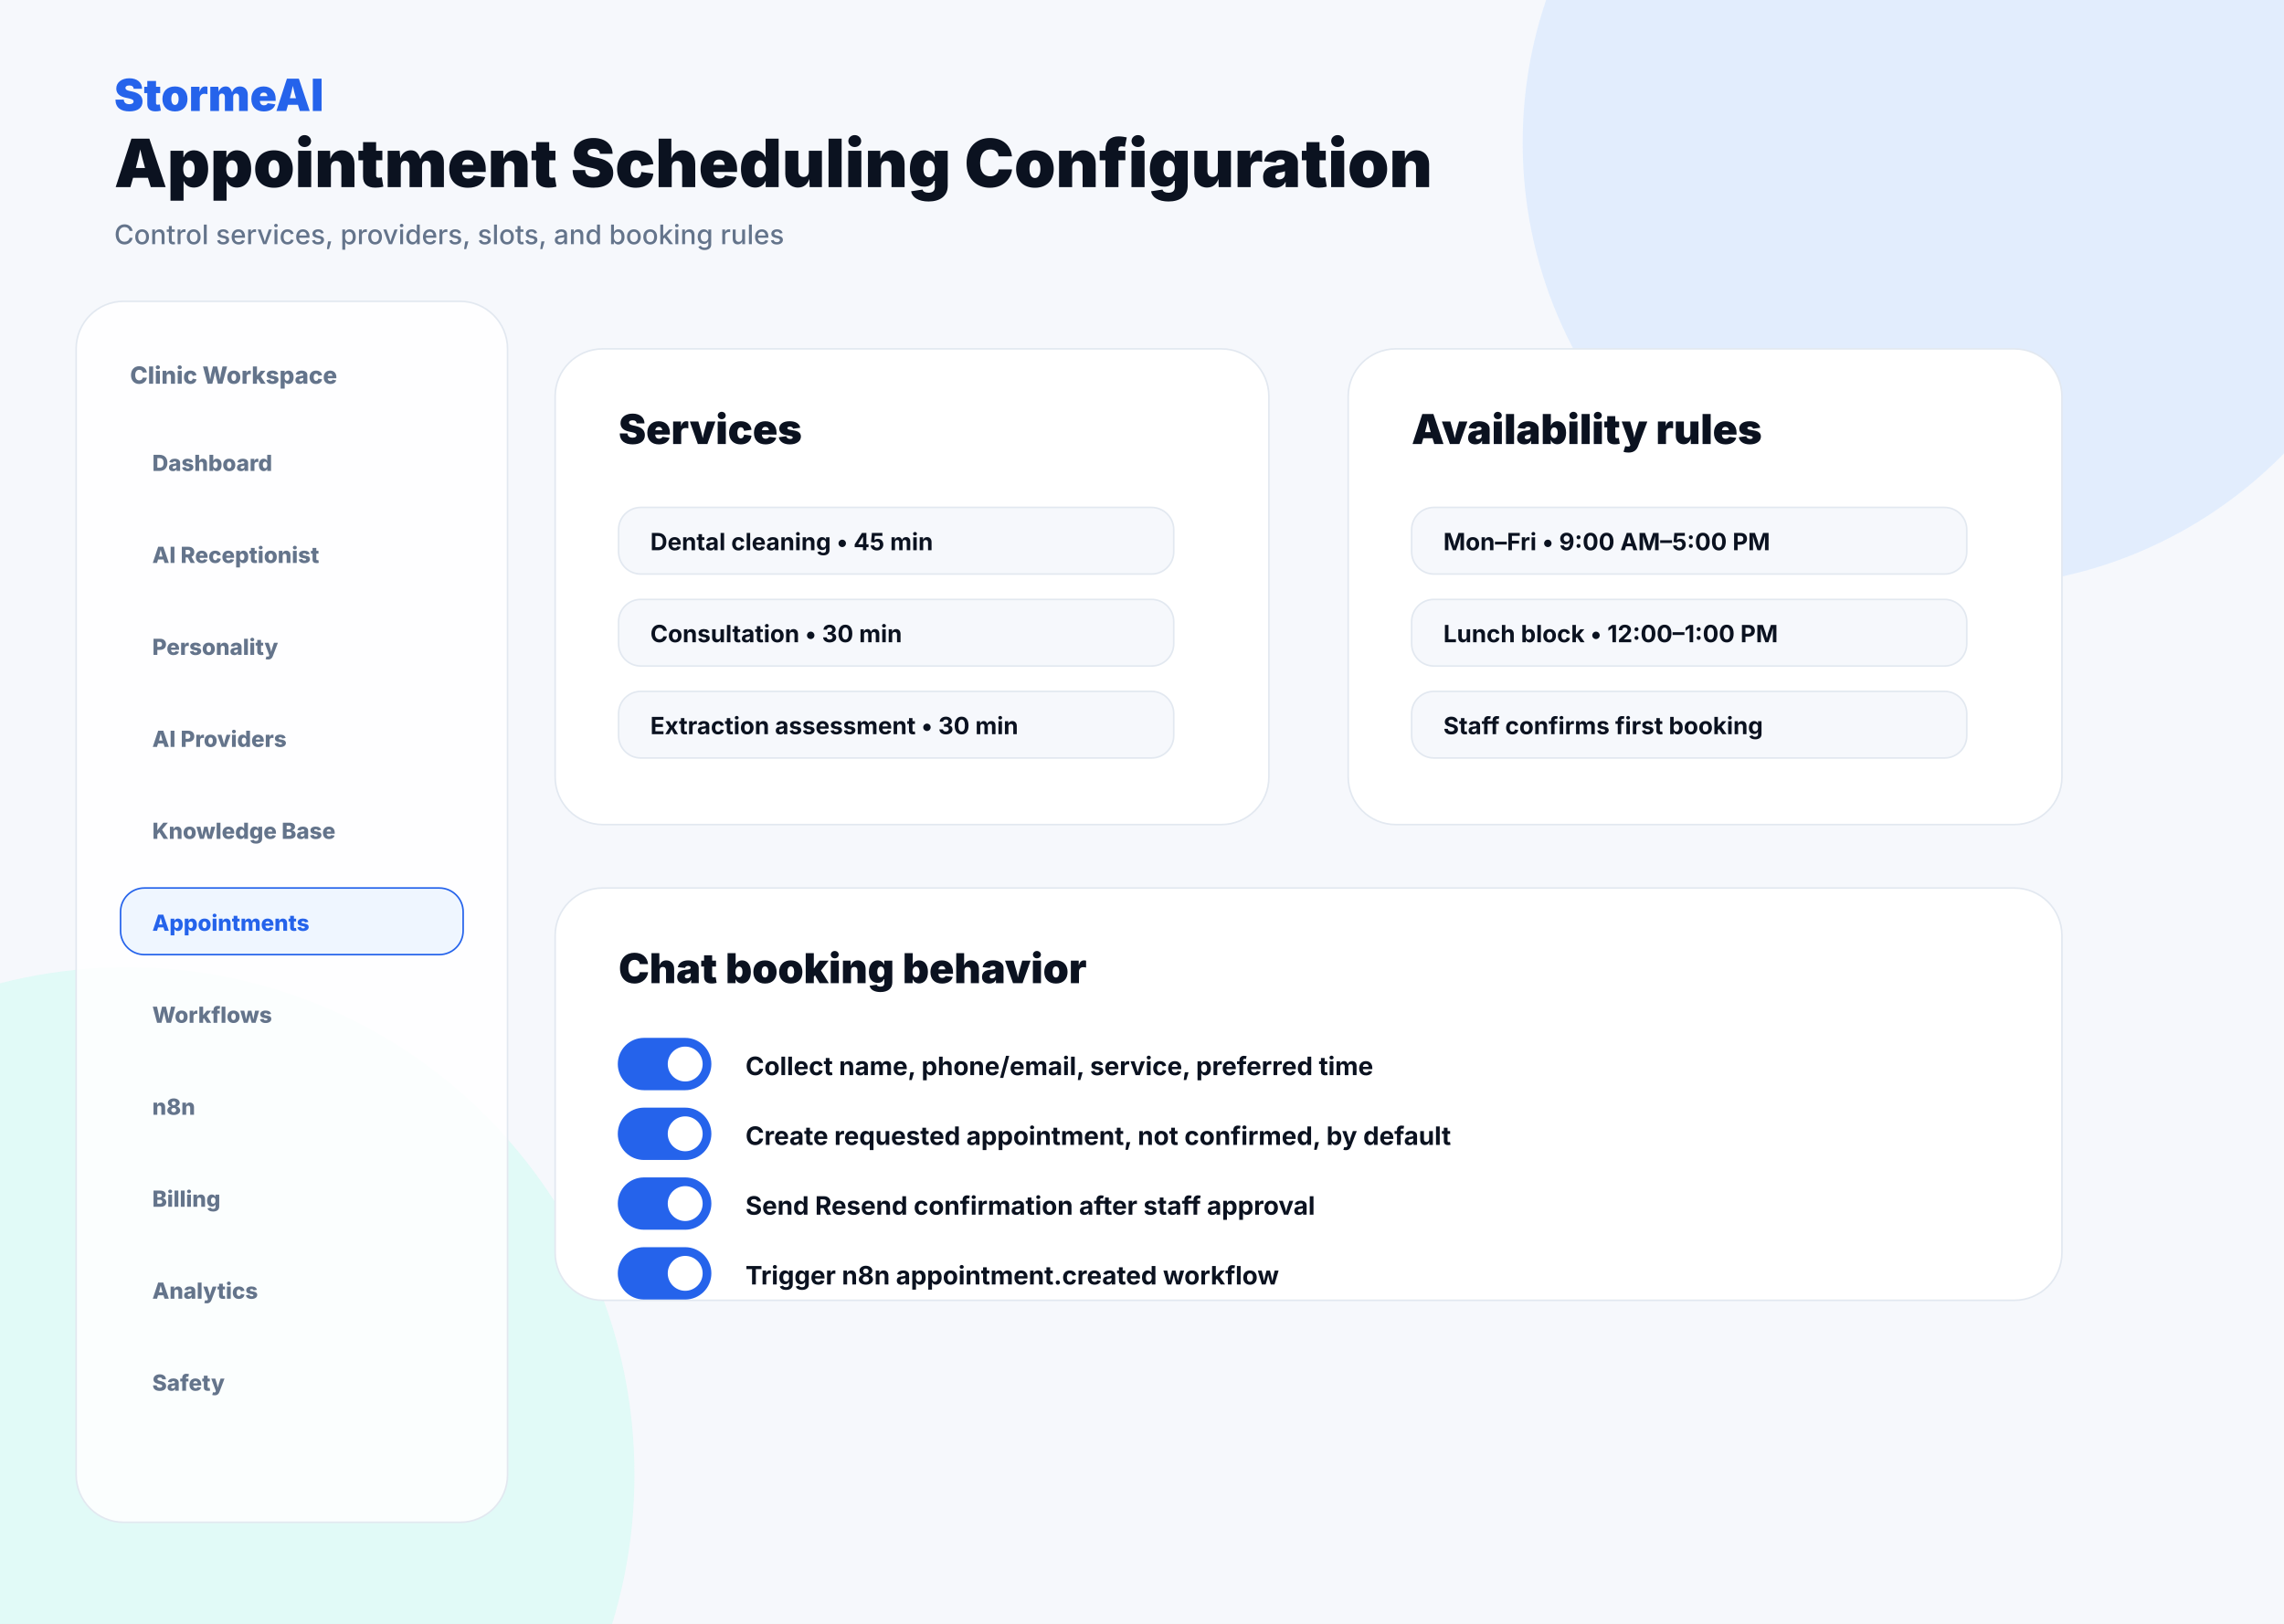
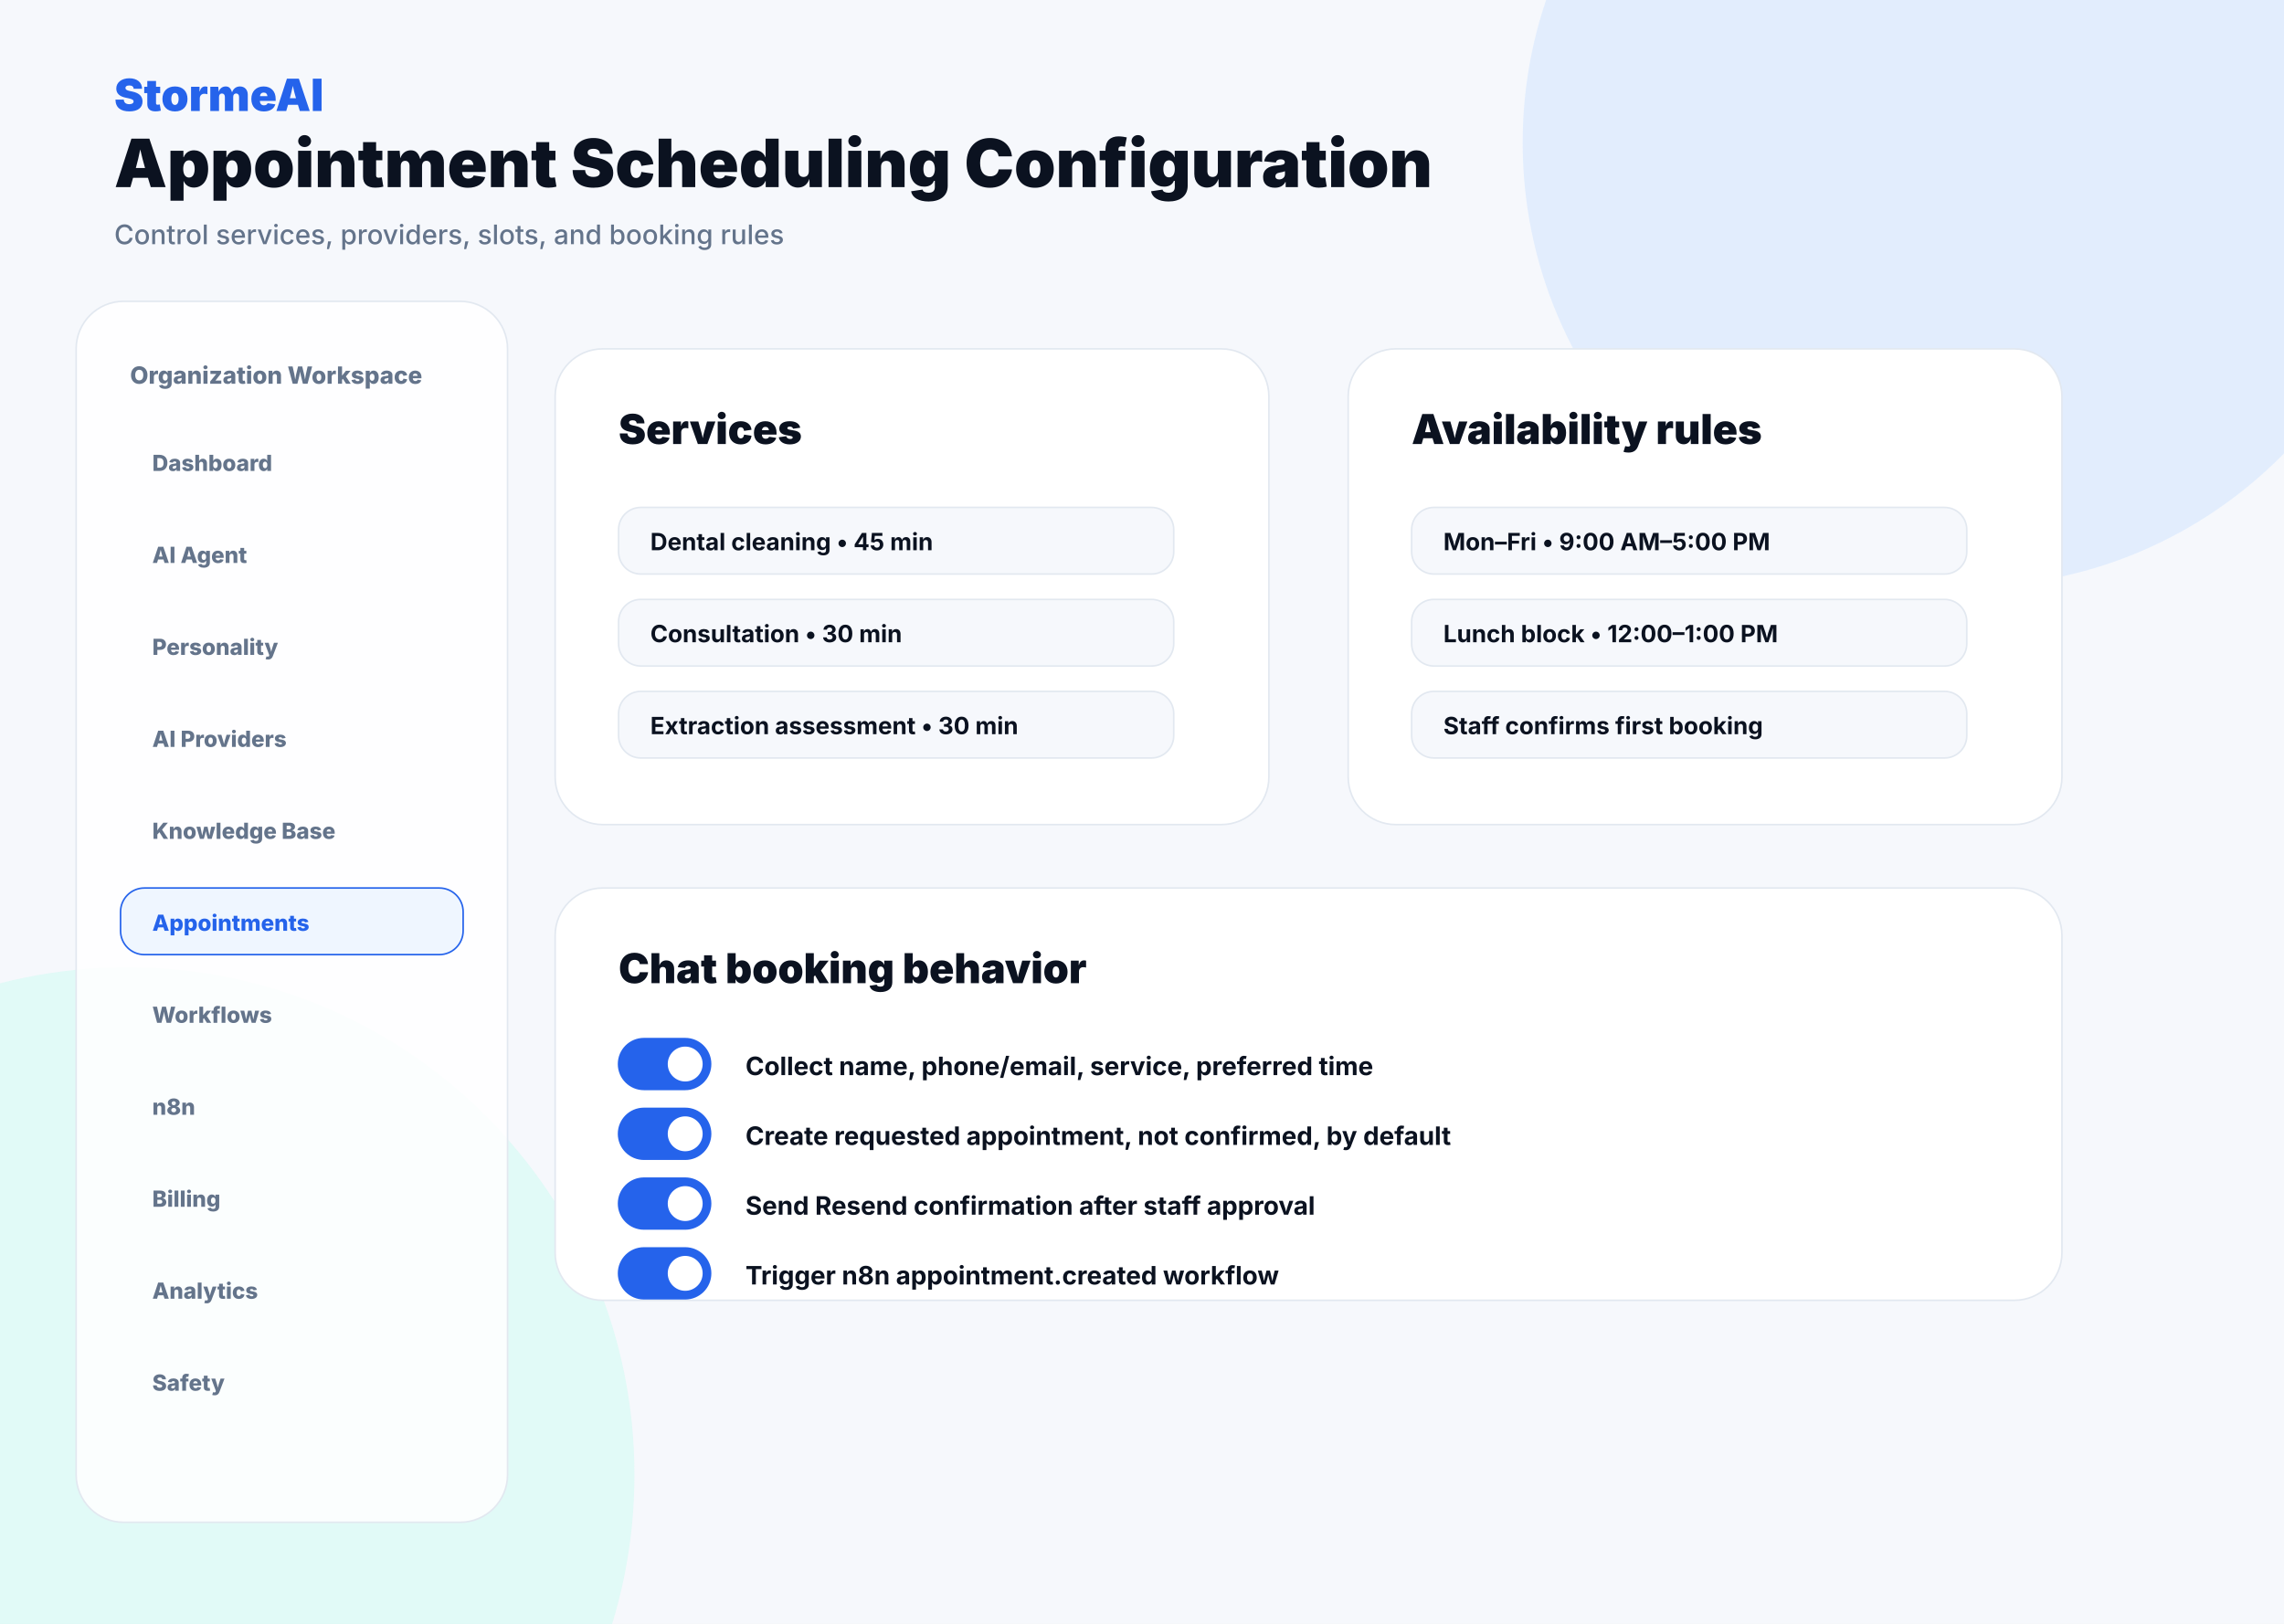
<svg xmlns="http://www.w3.org/2000/svg" width="1440" height="1024" viewBox="0 0 1440 1024" fill="none">
  <defs>
    <filter id="shadow" x="-20%" y="-20%" width="140%" height="140%">
      <feDropShadow dx="0" dy="18" stdDeviation="18" flood-color="#0F172A" flood-opacity="0.08" />
    </filter>
    <linearGradient id="hero" x1="0" y1="0" x2="1" y2="1">
      <stop stop-color="#2563EB" />
      <stop offset="1" stop-color="#14B8A6" />
    </linearGradient>
  </defs>
  <rect width="1440" height="1024" fill="#F6F8FC" />
  <circle cx="1240" cy="90" r="280" fill="#DBEAFE" opacity="0.75" />
  <circle cx="80" cy="930" r="320" fill="#CCFBF1" opacity="0.5" />
  <text x="72" y="70" font-family="Inter, Geist, Arial, sans-serif" font-size="28" font-weight="900" fill="#2563EB">StormeAI</text>
  <text x="72" y="118" font-family="Inter, Geist, Arial, sans-serif" font-size="42" font-weight="850" fill="#0B1220">Appointment Scheduling Configuration</text>
  <text x="72" y="154" font-family="Inter, Geist, Arial, sans-serif" font-size="17" font-weight="500" fill="#64748B">Control services, providers, slots, and booking rules</text>
  <rect x="48" y="190" width="272" height="770" rx="30" fill="rgba(255,255,255,.86)" stroke="#E2E8F0" stroke-width="1" />
-   <text x="82" y="242" font-family="Inter, Geist, Arial, sans-serif" font-size="15" font-weight="800" fill="#64748B">Clinic Workspace</text>
+   <text x="82" y="242" font-family="Inter, Geist, Arial, sans-serif" font-size="15" font-weight="800" fill="#64748B">Organization Workspace</text>
  <rect x="76" y="270" width="216" height="42" rx="15" fill="transparent" stroke="transparent" stroke-width="1" />
  <text x="96" y="297" font-family="Inter, Geist, Arial, sans-serif" font-size="14" font-weight="800" fill="#64748B">Dashboard</text>
  <rect x="76" y="328" width="216" height="42" rx="15" fill="transparent" stroke="transparent" stroke-width="1" />
-   <text x="96" y="355" font-family="Inter, Geist, Arial, sans-serif" font-size="14" font-weight="800" fill="#64748B">AI Receptionist</text>
+   <text x="96" y="355" font-family="Inter, Geist, Arial, sans-serif" font-size="14" font-weight="800" fill="#64748B">AI Agent</text>
  <rect x="76" y="386" width="216" height="42" rx="15" fill="transparent" stroke="transparent" stroke-width="1" />
  <text x="96" y="413" font-family="Inter, Geist, Arial, sans-serif" font-size="14" font-weight="800" fill="#64748B">Personality</text>
  <rect x="76" y="444" width="216" height="42" rx="15" fill="transparent" stroke="transparent" stroke-width="1" />
  <text x="96" y="471" font-family="Inter, Geist, Arial, sans-serif" font-size="14" font-weight="800" fill="#64748B">AI Providers</text>
  <rect x="76" y="502" width="216" height="42" rx="15" fill="transparent" stroke="transparent" stroke-width="1" />
  <text x="96" y="529" font-family="Inter, Geist, Arial, sans-serif" font-size="14" font-weight="800" fill="#64748B">Knowledge Base</text>
  <rect x="76" y="560" width="216" height="42" rx="15" fill="#EFF6FF" stroke="#2563EB" stroke-width="1" />
  <text x="96" y="587" font-family="Inter, Geist, Arial, sans-serif" font-size="14" font-weight="800" fill="#2563EB">Appointments</text>
  <rect x="76" y="618" width="216" height="42" rx="15" fill="transparent" stroke="transparent" stroke-width="1" />
  <text x="96" y="645" font-family="Inter, Geist, Arial, sans-serif" font-size="14" font-weight="800" fill="#64748B">Workflows</text>
  <rect x="76" y="676" width="216" height="42" rx="15" fill="transparent" stroke="transparent" stroke-width="1" />
  <text x="96" y="703" font-family="Inter, Geist, Arial, sans-serif" font-size="14" font-weight="800" fill="#64748B">n8n</text>
  <rect x="76" y="734" width="216" height="42" rx="15" fill="transparent" stroke="transparent" stroke-width="1" />
  <text x="96" y="761" font-family="Inter, Geist, Arial, sans-serif" font-size="14" font-weight="800" fill="#64748B">Billing</text>
  <rect x="76" y="792" width="216" height="42" rx="15" fill="transparent" stroke="transparent" stroke-width="1" />
  <text x="96" y="819" font-family="Inter, Geist, Arial, sans-serif" font-size="14" font-weight="800" fill="#64748B">Analytics</text>
  <rect x="76" y="850" width="216" height="42" rx="15" fill="transparent" stroke="transparent" stroke-width="1" />
  <text x="96" y="877" font-family="Inter, Geist, Arial, sans-serif" font-size="14" font-weight="800" fill="#64748B">Safety</text>
  <rect x="350" y="220" width="450" height="300" rx="30" fill="#FFFFFF" stroke="#E2E8F0" stroke-width="1" />
  <text x="390" y="280" font-family="Inter, Geist, Arial, sans-serif" font-size="26" font-weight="900" fill="#0B1220">Services</text>
  <rect x="390" y="320" width="350" height="42" rx="14" fill="#F6F8FC" stroke="#E2E8F0" stroke-width="1" />
  <text x="410" y="347" font-family="Inter, Geist, Arial, sans-serif" font-size="15" font-weight="750" fill="#0B1220">Dental cleaning • 45 min</text>
  <rect x="390" y="378" width="350" height="42" rx="14" fill="#F6F8FC" stroke="#E2E8F0" stroke-width="1" />
  <text x="410" y="405" font-family="Inter, Geist, Arial, sans-serif" font-size="15" font-weight="750" fill="#0B1220">Consultation • 30 min</text>
  <rect x="390" y="436" width="350" height="42" rx="14" fill="#F6F8FC" stroke="#E2E8F0" stroke-width="1" />
  <text x="410" y="463" font-family="Inter, Geist, Arial, sans-serif" font-size="15" font-weight="750" fill="#0B1220">Extraction assessment • 30 min</text>
  <rect x="850" y="220" width="450" height="300" rx="30" fill="#FFFFFF" stroke="#E2E8F0" stroke-width="1" />
  <text x="890" y="280" font-family="Inter, Geist, Arial, sans-serif" font-size="26" font-weight="900" fill="#0B1220">Availability rules</text>
  <rect x="890" y="320" width="350" height="42" rx="14" fill="#F6F8FC" stroke="#E2E8F0" stroke-width="1" />
  <text x="910" y="347" font-family="Inter, Geist, Arial, sans-serif" font-size="15" font-weight="750" fill="#0B1220">Mon–Fri • 9:00 AM–5:00 PM</text>
  <rect x="890" y="378" width="350" height="42" rx="14" fill="#F6F8FC" stroke="#E2E8F0" stroke-width="1" />
  <text x="910" y="405" font-family="Inter, Geist, Arial, sans-serif" font-size="15" font-weight="750" fill="#0B1220">Lunch block • 12:00–1:00 PM</text>
  <rect x="890" y="436" width="350" height="42" rx="14" fill="#F6F8FC" stroke="#E2E8F0" stroke-width="1" />
  <text x="910" y="463" font-family="Inter, Geist, Arial, sans-serif" font-size="15" font-weight="750" fill="#0B1220">Staff confirms first booking</text>
  <rect x="350" y="560" width="950" height="260" rx="30" fill="#FFFFFF" stroke="#E2E8F0" stroke-width="1" />
  <text x="390" y="620" font-family="Inter, Geist, Arial, sans-serif" font-size="26" font-weight="900" fill="#0B1220">Chat booking behavior</text>
  <rect x="390" y="655" width="58" height="32" rx="16" fill="#2563EB" stroke="#2563EB" stroke-width="1" />
  <circle cx="432" cy="671" r="11" fill="#FFF" />
  <text x="470" y="678" font-family="Inter, Geist, Arial, sans-serif" font-size="16" font-weight="750" fill="#0B1220">Collect name, phone/email, service, preferred time</text>
  <rect x="390" y="699" width="58" height="32" rx="16" fill="#2563EB" stroke="#2563EB" stroke-width="1" />
  <circle cx="432" cy="715" r="11" fill="#FFF" />
  <text x="470" y="722" font-family="Inter, Geist, Arial, sans-serif" font-size="16" font-weight="750" fill="#0B1220">Create requested appointment, not confirmed, by default</text>
  <rect x="390" y="743" width="58" height="32" rx="16" fill="#2563EB" stroke="#2563EB" stroke-width="1" />
  <circle cx="432" cy="759" r="11" fill="#FFF" />
  <text x="470" y="766" font-family="Inter, Geist, Arial, sans-serif" font-size="16" font-weight="750" fill="#0B1220">Send Resend confirmation after staff approval</text>
  <rect x="390" y="787" width="58" height="32" rx="16" fill="#2563EB" stroke="#2563EB" stroke-width="1" />
  <circle cx="432" cy="803" r="11" fill="#FFF" />
  <text x="470" y="810" font-family="Inter, Geist, Arial, sans-serif" font-size="16" font-weight="750" fill="#0B1220">Trigger n8n appointment.created workflow</text>
</svg>
